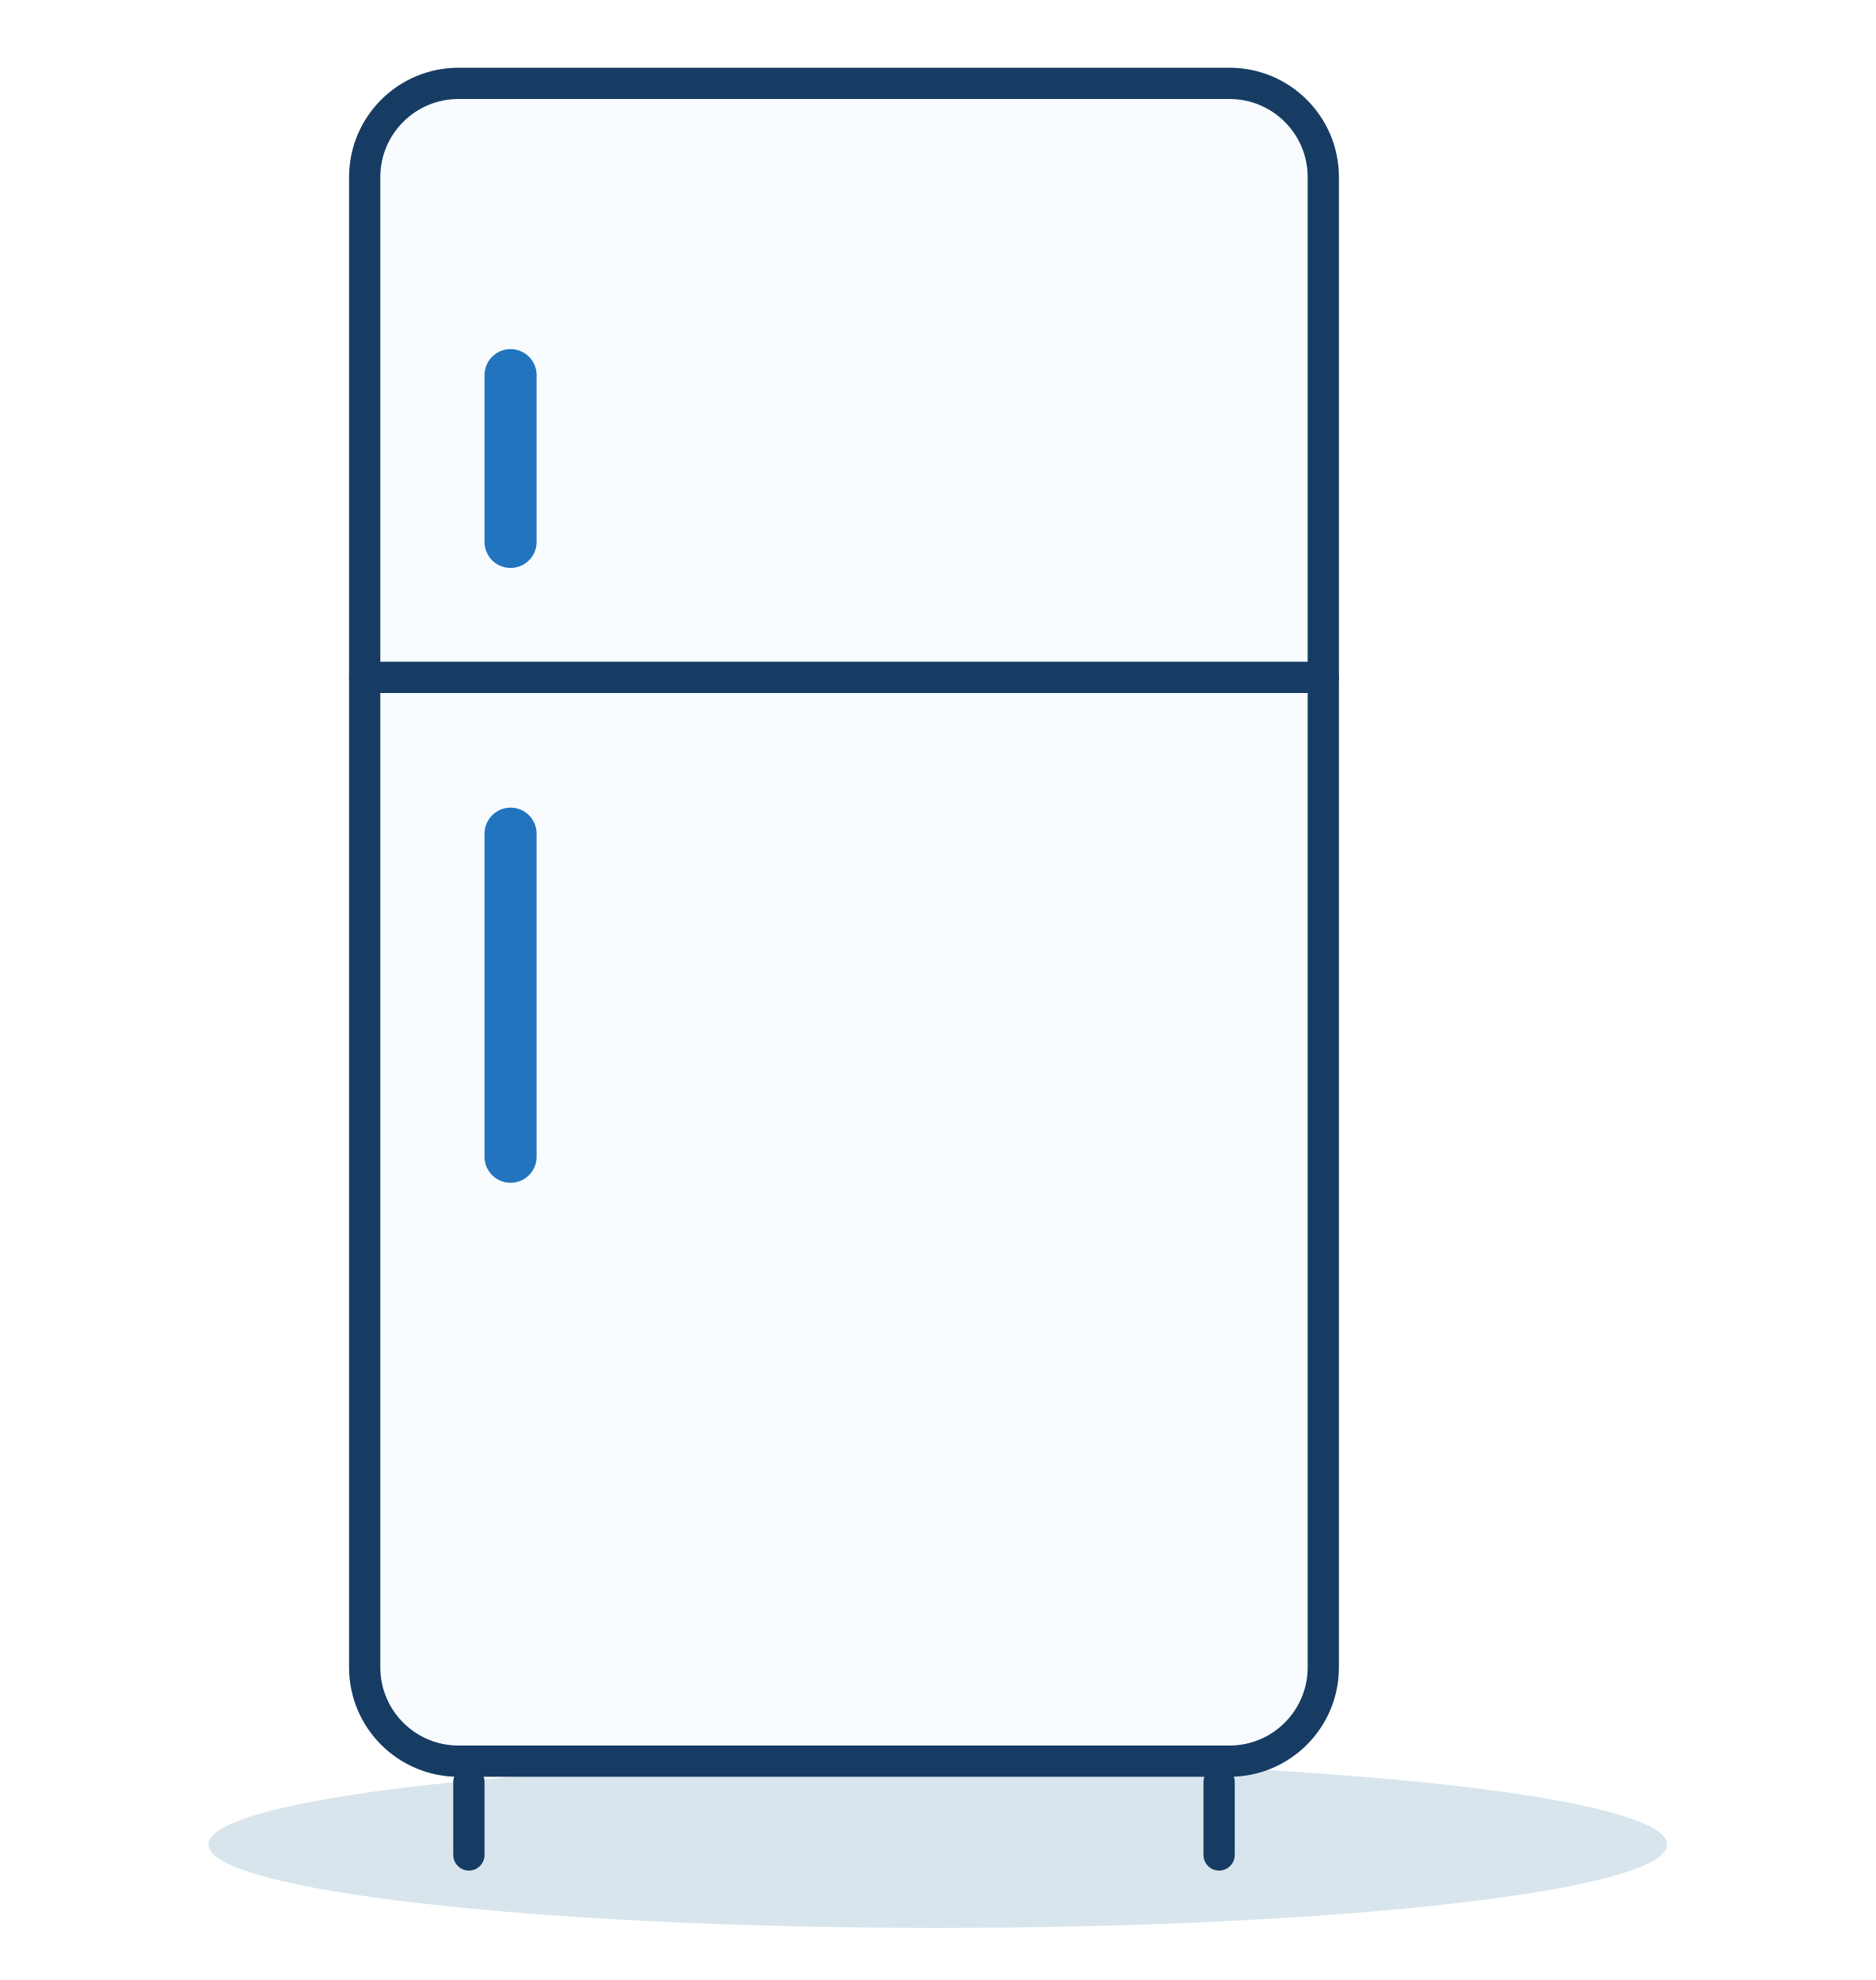
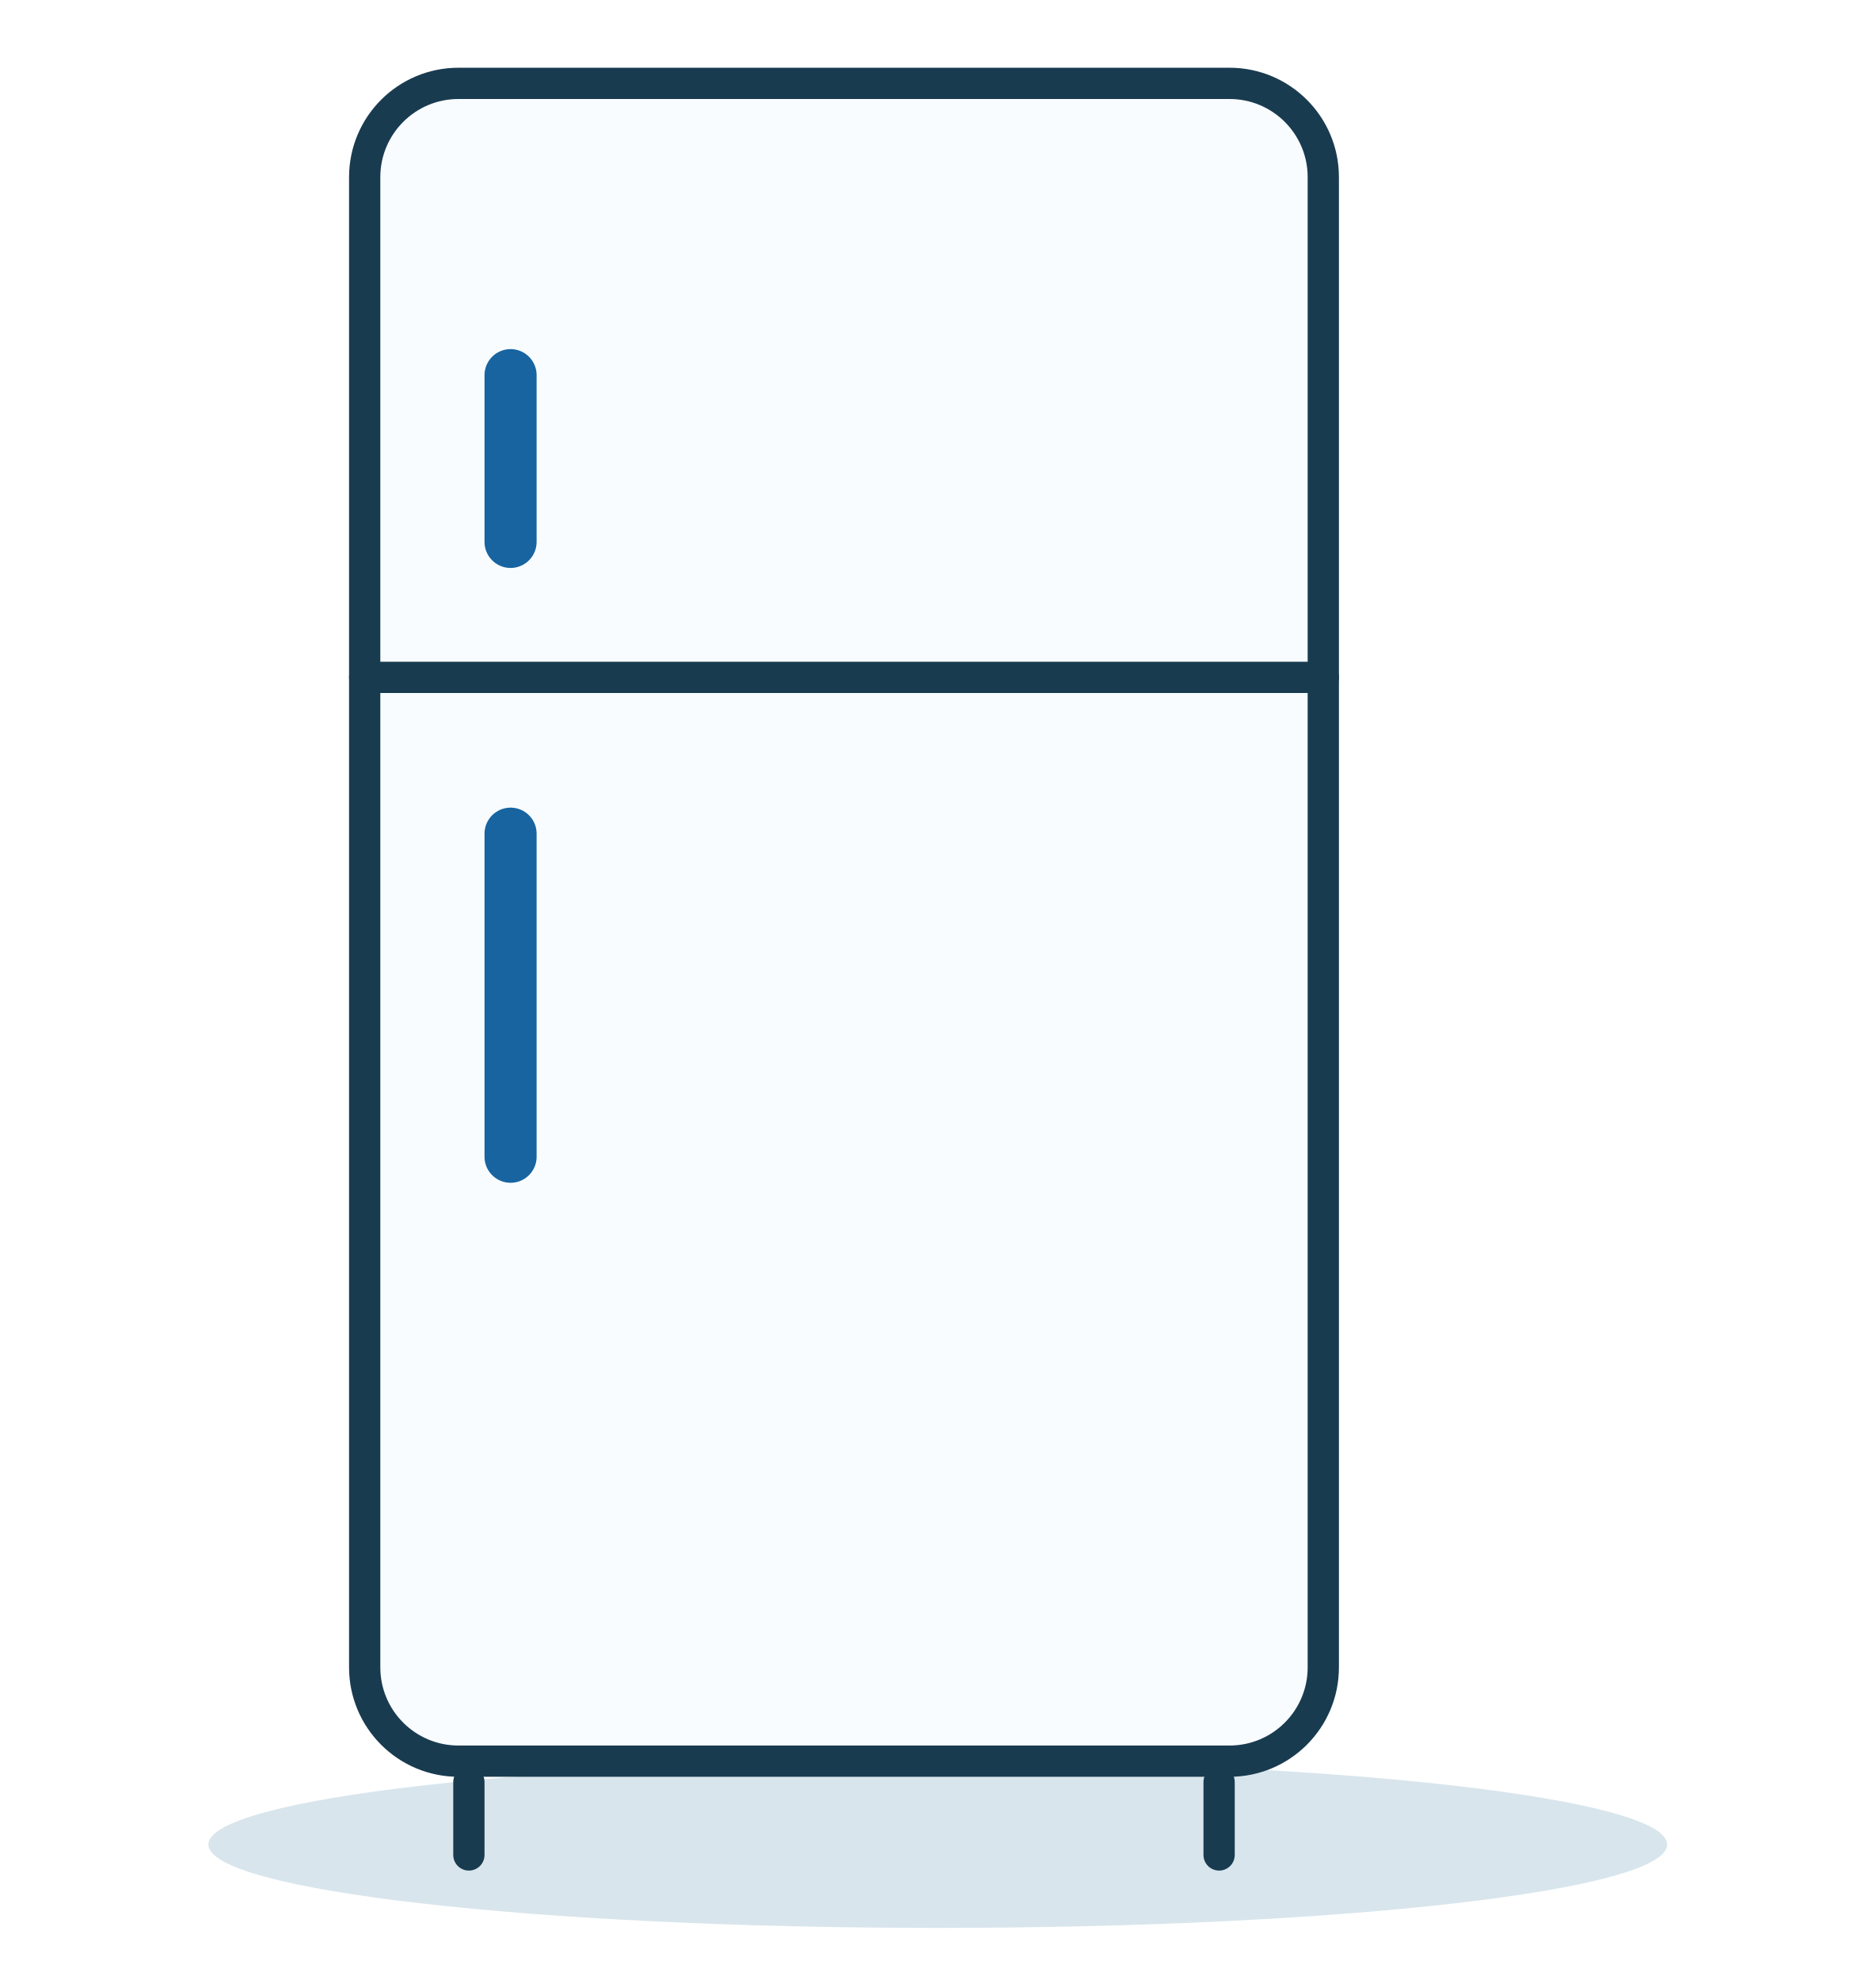
<svg xmlns="http://www.w3.org/2000/svg" width="180" height="190" viewBox="0 0 180 190" fill="none">
-   <g stroke="#163c63" stroke-width="3" stroke-linecap="round" stroke-linejoin="round">
+   <g stroke="#193b50" stroke-width="3" stroke-linecap="round" stroke-linejoin="round">
    <ellipse cx="90" cy="177" rx="70" ry="8" fill="#d8e5ec" stroke="none" />
    <rect x="35" y="8" width="92" height="161" rx="9" fill="#f8fcff" />
    <path d="M35 65h92" />
-     <path d="M49 36v16m0 28v31" stroke="#2274bf" stroke-width="5" />
+     <path d="M49 36v16m0 28v31" stroke="#1764a1" stroke-width="5" />
    <path d="M45 171v7m72-7v7" />
  </g>
</svg>
